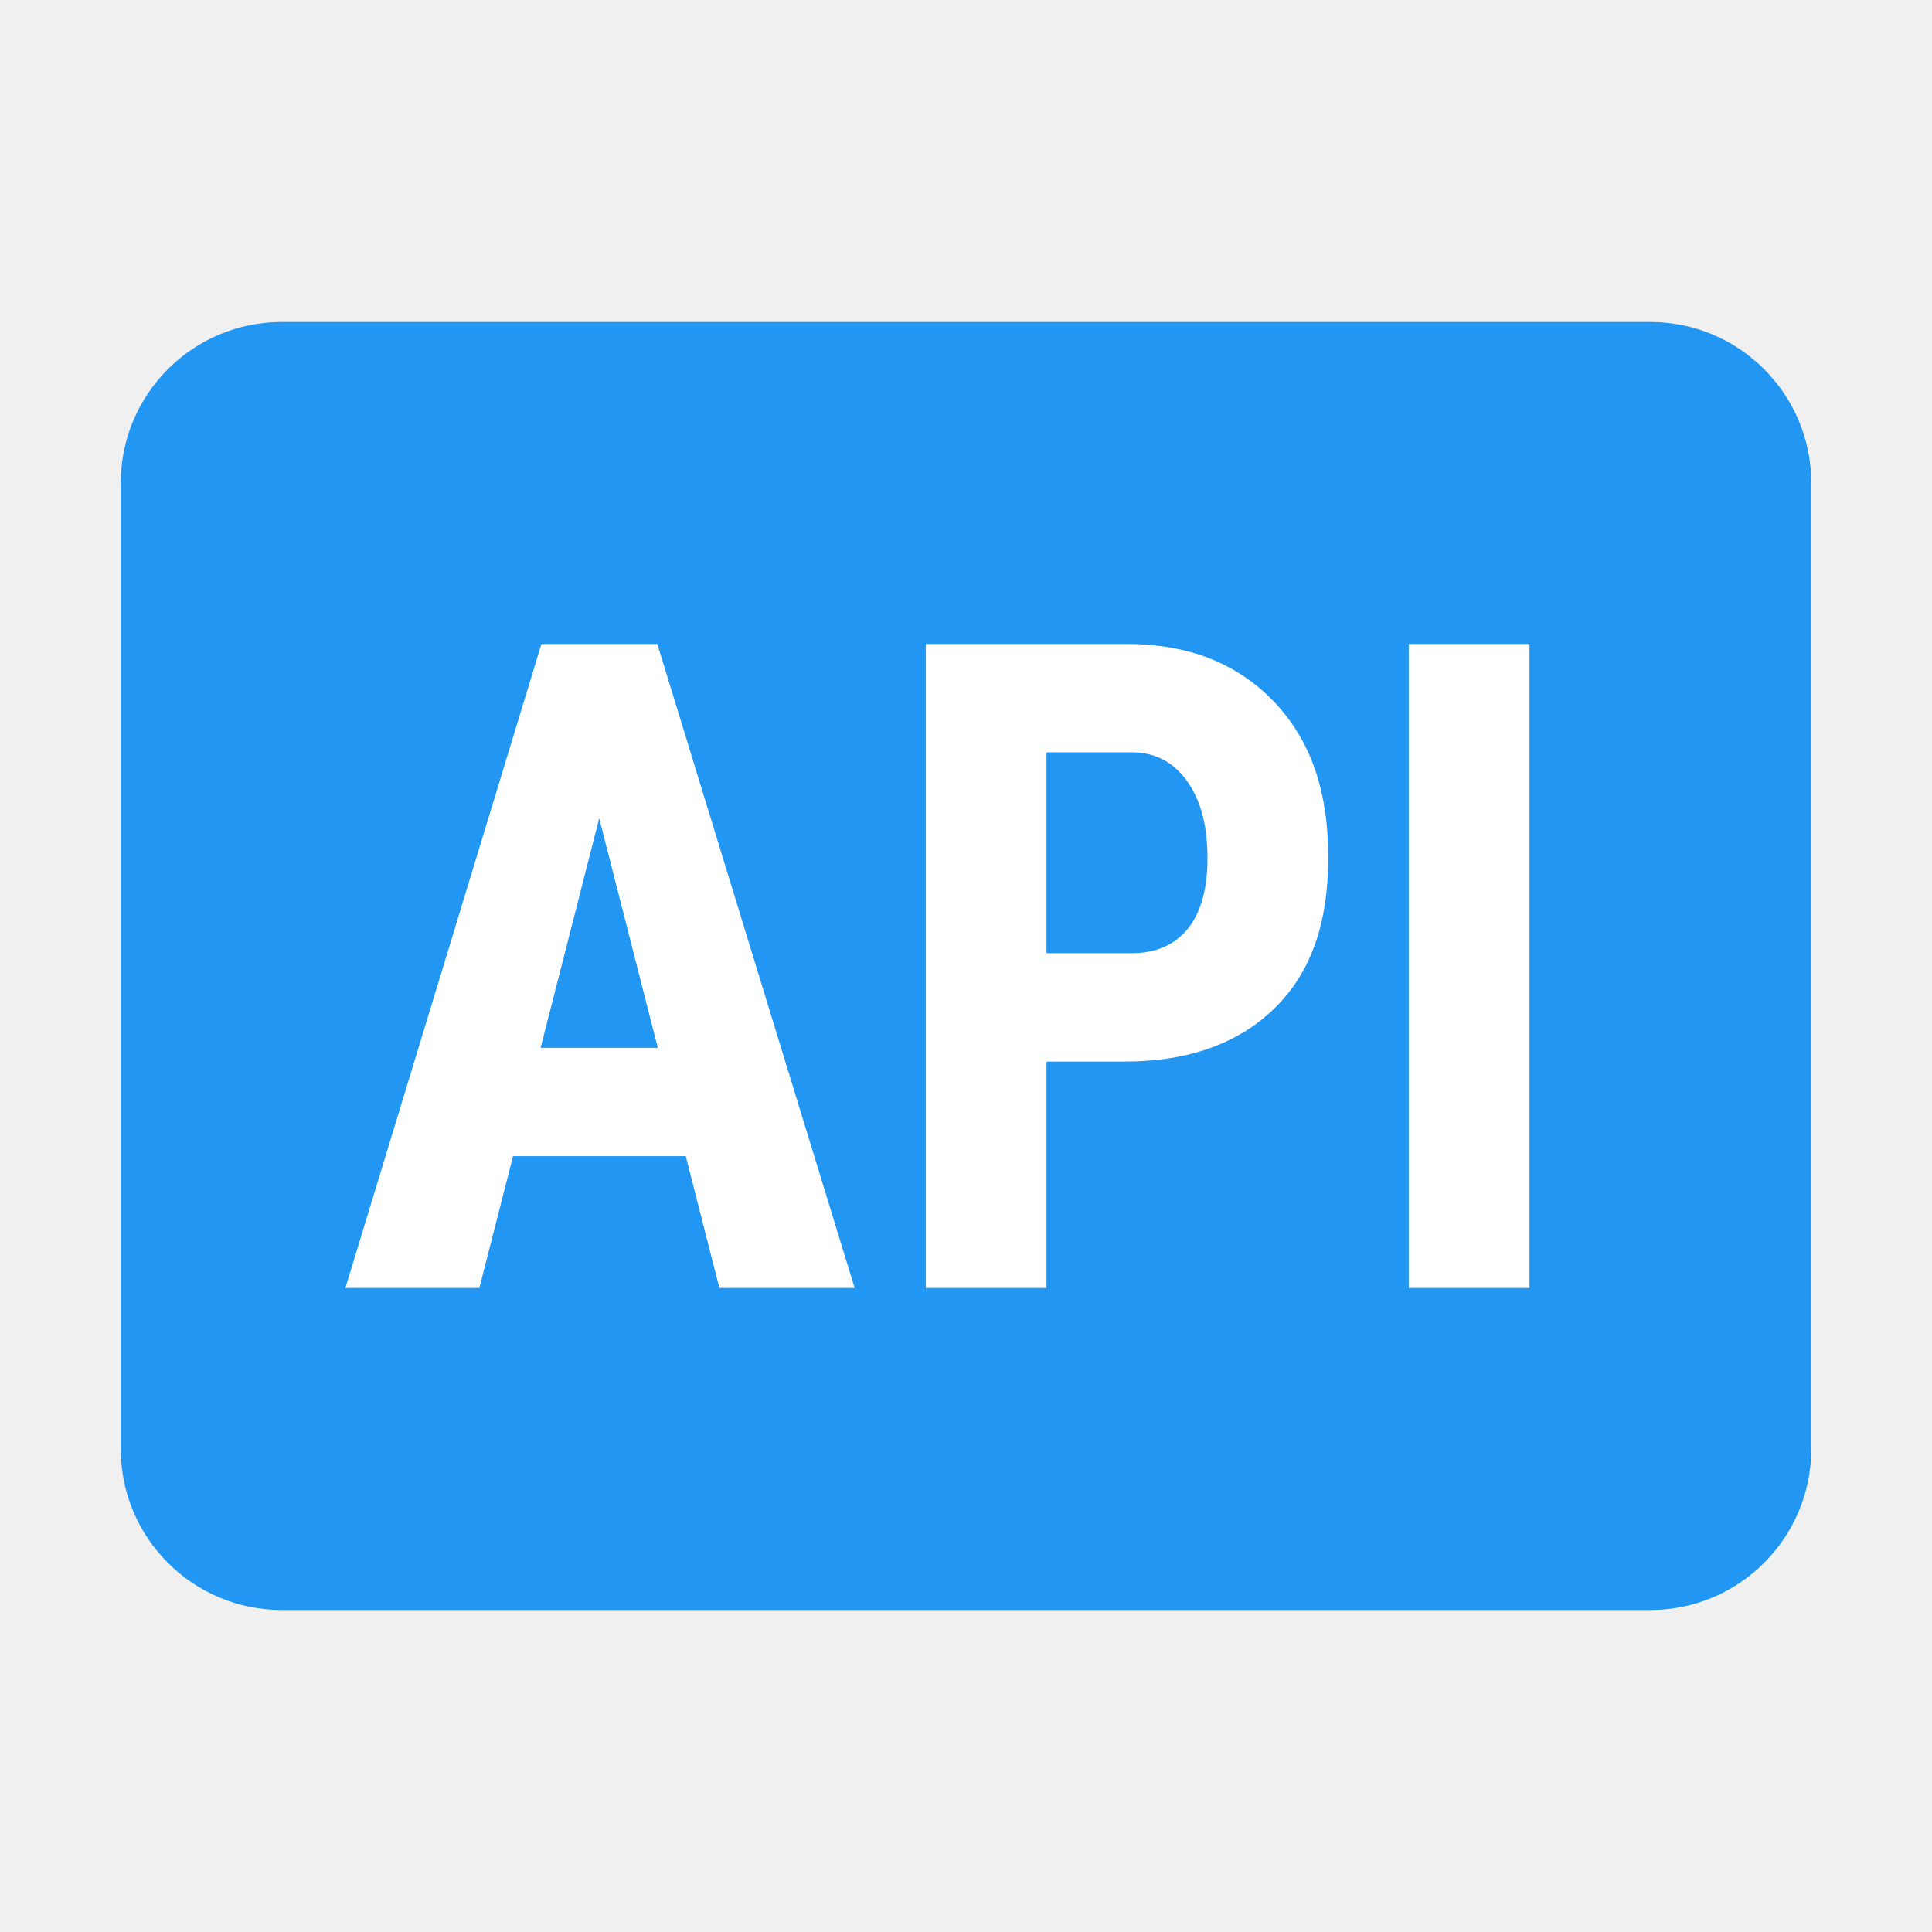
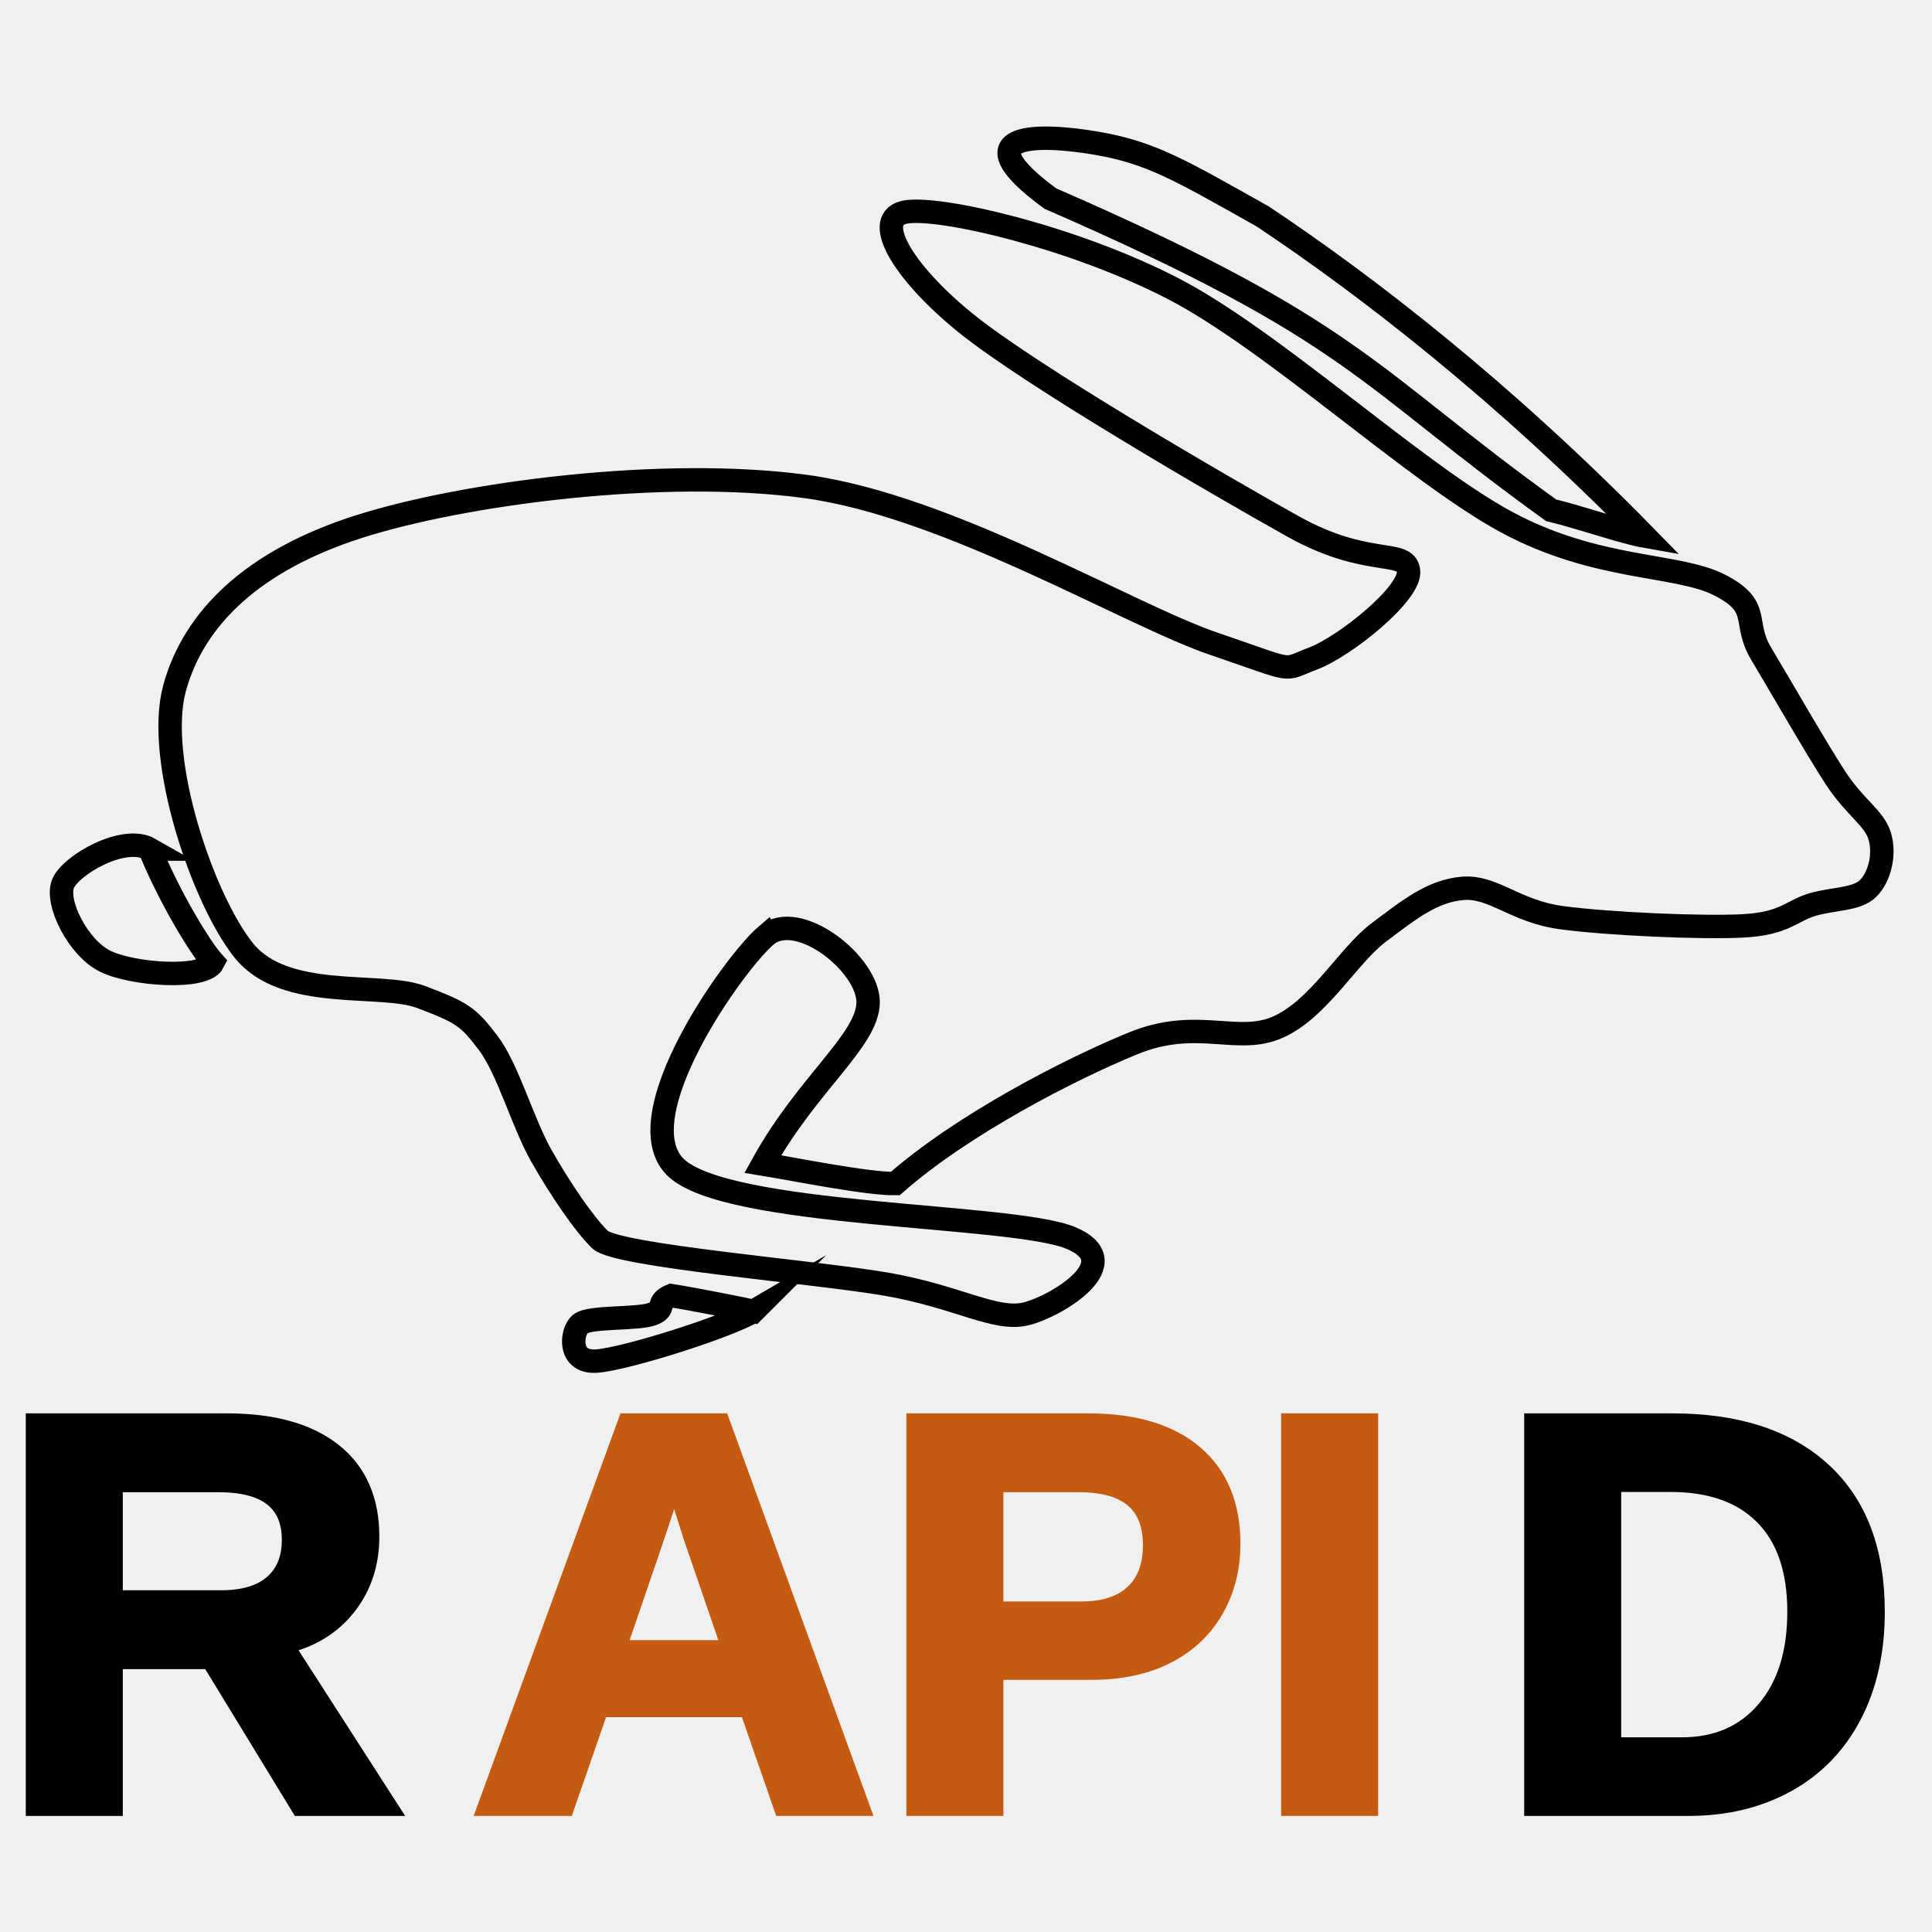
- <svg xmlns="http://www.w3.org/2000/svg" version="1.1" x="0px" y="0px" viewBox="0 0 48 48" style="enable-background:new 0 0 48 48;" xml:space="preserve">
-   <path style="fill:#2196F3;" d="M7,8h34c2.21,0,4,1.791,4,4v24c0,2.209-1.79,4-4,4H7c-2.209,0-4-1.791-4-4V12C3,9.791,4.791,8,7,8" />
-   <path style="fill:#FFFFFF;" d="M17.038,28.725h-4.292L11.909,32H8.581l4.87-16h2.88l4.903,16h-3.361L17.038,28.725z M13.431,26.033  h2.912l-1.456-5.703L13.431,26.033z M26,26.374V32h-3V16h5c1.542,0,2.771,0.491,3.689,1.473C32.605,18.454,33,19.729,33,21.297  s-0.39,2.806-1.295,3.714c-0.907,0.908-2.163,1.363-3.768,1.363H26z M26,23.681h2.116c0.599,0,1.063-0.201,1.393-0.604  C29.836,22.674,30,22.088,30,21.319c0-0.799-0.167-1.434-0.503-1.907c-0.335-0.472-0.785-0.712-1.349-0.72H26V23.681z M38,32h-3V16  h3V32z" />
+ <svg xmlns="http://www.w3.org/2000/svg" version="1.1" x="0px" y="0px" viewBox="0 0 720 720" style="enable-background:new 0 0 48 48;" xml:space="preserve">
+   <g id="g24" transform="matrix(2.908087,0,0,-2.908087,-1036.735,1160.361)">
+     <g clip-path="url(#clipPath30)" id="g26">
+       <text id="text34" style="font-variant:normal;font-weight:900;font-size:72px;font-family:Arial;-inkscape-font-specification:Arial-Black;writing-mode:lr-tb;fill:#000000;fill-opacity:1;fill-rule:nonzero;stroke:#000000;stroke-width:2.057;stroke-linecap:butt;stroke-linejoin:miter;stroke-miterlimit:10;stroke-dasharray:none;stroke-opacity:1" transform="matrix(1,0,0,-1,356.02,167.33)">
+         <tspan id="tspan32" y="0" x="0">R</tspan>
+       </text>
+     </g>
+   </g>
+   <g id="g36" transform="matrix(2.908087,0,0,-2.908087,-1022.735,1160.361)">
+     <g clip-path="url(#clipPath42)" id="g38">
+       <text id="text46" style="font-variant:normal;font-weight:900;font-size:72px;font-family:Arial;-inkscape-font-specification:Arial-Black;writing-mode:lr-tb;fill:#c55a11;fill-opacity:1;fill-rule:nonzero;stroke:#c55a11;stroke-width:2.057;stroke-linecap:butt;stroke-linejoin:miter;stroke-miterlimit:10;stroke-dasharray:none;stroke-opacity:1" transform="matrix(1,0,0,-1,412.06,167.33)">
+         <tspan id="tspan44" y="0" x="0 56.016 108">API</tspan>
+       </text>
+     </g>
+   </g>
+   <g id="g48" transform="matrix(2.908087,0,0,-2.908087,-1036.735,1160.361)">
+     <g clip-path="url(#clipPath54)" id="g50">
+       <text id="text58" style="font-variant:normal;font-weight:900;font-size:72px;font-family:Arial;-inkscape-font-specification:Arial-Black;writing-mode:lr-tb;fill:#000000;fill-opacity:1;fill-rule:nonzero;stroke:#000000;stroke-width:2.057;stroke-linecap:butt;stroke-linejoin:miter;stroke-miterlimit:10;stroke-dasharray:none;stroke-opacity:1" transform="matrix(1,0,0,-1,548.04,167.33)">
+         <tspan id="tspan56" y="0" x="0">D</tspan>
+       </text>
+     </g>
+   </g>
+   <path id="path60" style="fill:none;stroke:#000000;stroke-width:8.724;stroke-linecap:butt;stroke-linejoin:miter;stroke-miterlimit:10;stroke-dasharray:none;stroke-opacity:1" d="m 285.456,348.685 c -11.981,10.236 -52.695,67.497 -33.763,86.254 18.932,18.786 125.542,17.274 147.353,26.405 21.811,9.102 -5.147,25.388 -16.576,28.267 -11.429,2.879 -25.446,-6.398 -51.909,-10.993 -26.493,-4.624 -100.794,-10.585 -106.959,-16.663 -6.165,-6.049 -14.918,-19.019 -21.869,-31.262 -6.95,-12.214 -12.388,-32.251 -19.862,-42.109 -7.474,-9.858 -9.8,-11.283 -24.951,-17.041 -15.18,-5.729 -50.804,1.774 -66.101,-17.39 -15.326,-19.164 -32.92,-71.277 -25.795,-97.566 7.125,-26.318 29.343,-47.722 68.573,-60.285 39.23,-12.534 113.677,-22.247 166.837,-14.977 53.131,7.27 120.54,47.954 152.035,58.627 31.466,10.702 24.777,10.033 36.845,5.467 12.069,-4.566 36.845,-24.602 35.595,-32.803 -1.221,-8.201 -15.442,-1.018 -42.982,-16.402 -27.511,-15.384 -98.119,-56.388 -122.169,-75.93 -24.05,-19.542 -35.013,-39.172 -22.101,-41.295 12.883,-2.123 62.204,9.306 99.457,28.528 37.253,19.252 90.063,68.456 124.03,86.894 33.966,18.408 63.978,15.471 79.827,23.672 15.849,8.201 8.201,13.581 15.355,25.504 7.154,11.952 20.269,34.839 27.627,46.18 7.357,11.342 14.54,14.977 16.576,21.869 2.036,6.892 -0.087,15.18 -4.304,19.426 -4.188,4.275 -13.086,3.751 -20.88,6.078 -7.765,2.326 -10.236,7.096 -25.766,7.91 -15.558,0.814 -50.164,-0.727 -67.555,-3.053 -17.39,-2.326 -25.475,-11.836 -36.845,-10.934 -11.342,0.931 -19.862,7.794 -31.32,16.402 -11.458,8.608 -22.189,28.354 -37.456,35.246 -15.238,6.892 -30.215,-3.664 -54.032,6.078 -23.788,9.713 -63.833,30.36 -88.726,52.287 -10.411,0.145 -36.816,-5.205 -49.379,-7.27 16.576,-29.982 39.056,-46.035 39.259,-60.197 0.203,-14.191 -26.086,-35.13 -38.067,-24.922 z" />
+   <path id="path62" style="fill:none;stroke:#000000;stroke-width:8.724;stroke-linecap:butt;stroke-linejoin:miter;stroke-miterlimit:10;stroke-dasharray:none;stroke-opacity:1" d="M 613.023,199.82 C 559.602,145.264 509.175,106.383 470.585,80.675 439.992,63.489 429.145,56.887 408.585,53.368 388.024,49.821 357.199,48.89 391.398,73.987 505.627,123.715 508.332,139.913 578.039,190.165 c 10.644,2.53 26.871,8.23 34.984,9.655 z" />
+   <path id="path64" style="fill:none;stroke:#000000;stroke-width:8.724;stroke-linecap:butt;stroke-linejoin:miter;stroke-miterlimit:10;stroke-dasharray:none;stroke-opacity:1" d="m 55.834,316.434 c 7.59,18.641 19.019,37.078 23.614,42.167 -3.286,6.572 -30.302,4.624 -40.364,-0.436 -10.062,-5.06 -18.408,-21.84 -15.616,-28.79 2.792,-6.95 22.683,-18.466 32.367,-12.941 z" />
+   <path id="path66" style="fill:none;stroke:#000000;stroke-width:8.724;stroke-linecap:butt;stroke-linejoin:miter;stroke-miterlimit:10;stroke-dasharray:none;stroke-opacity:1" d="m 280.803,488.68 c -10.178,5.962 -47.693,17.768 -58.453,18.554 -10.76,0.785 -9.568,-10.905 -6.107,-13.813 3.432,-2.908 20.996,-1.658 26.696,-3.664 5.729,-2.036 1.047,-4.304 7.212,-6.921 6.078,0.901 26.144,4.827 30.651,5.845 z" />
</svg>
